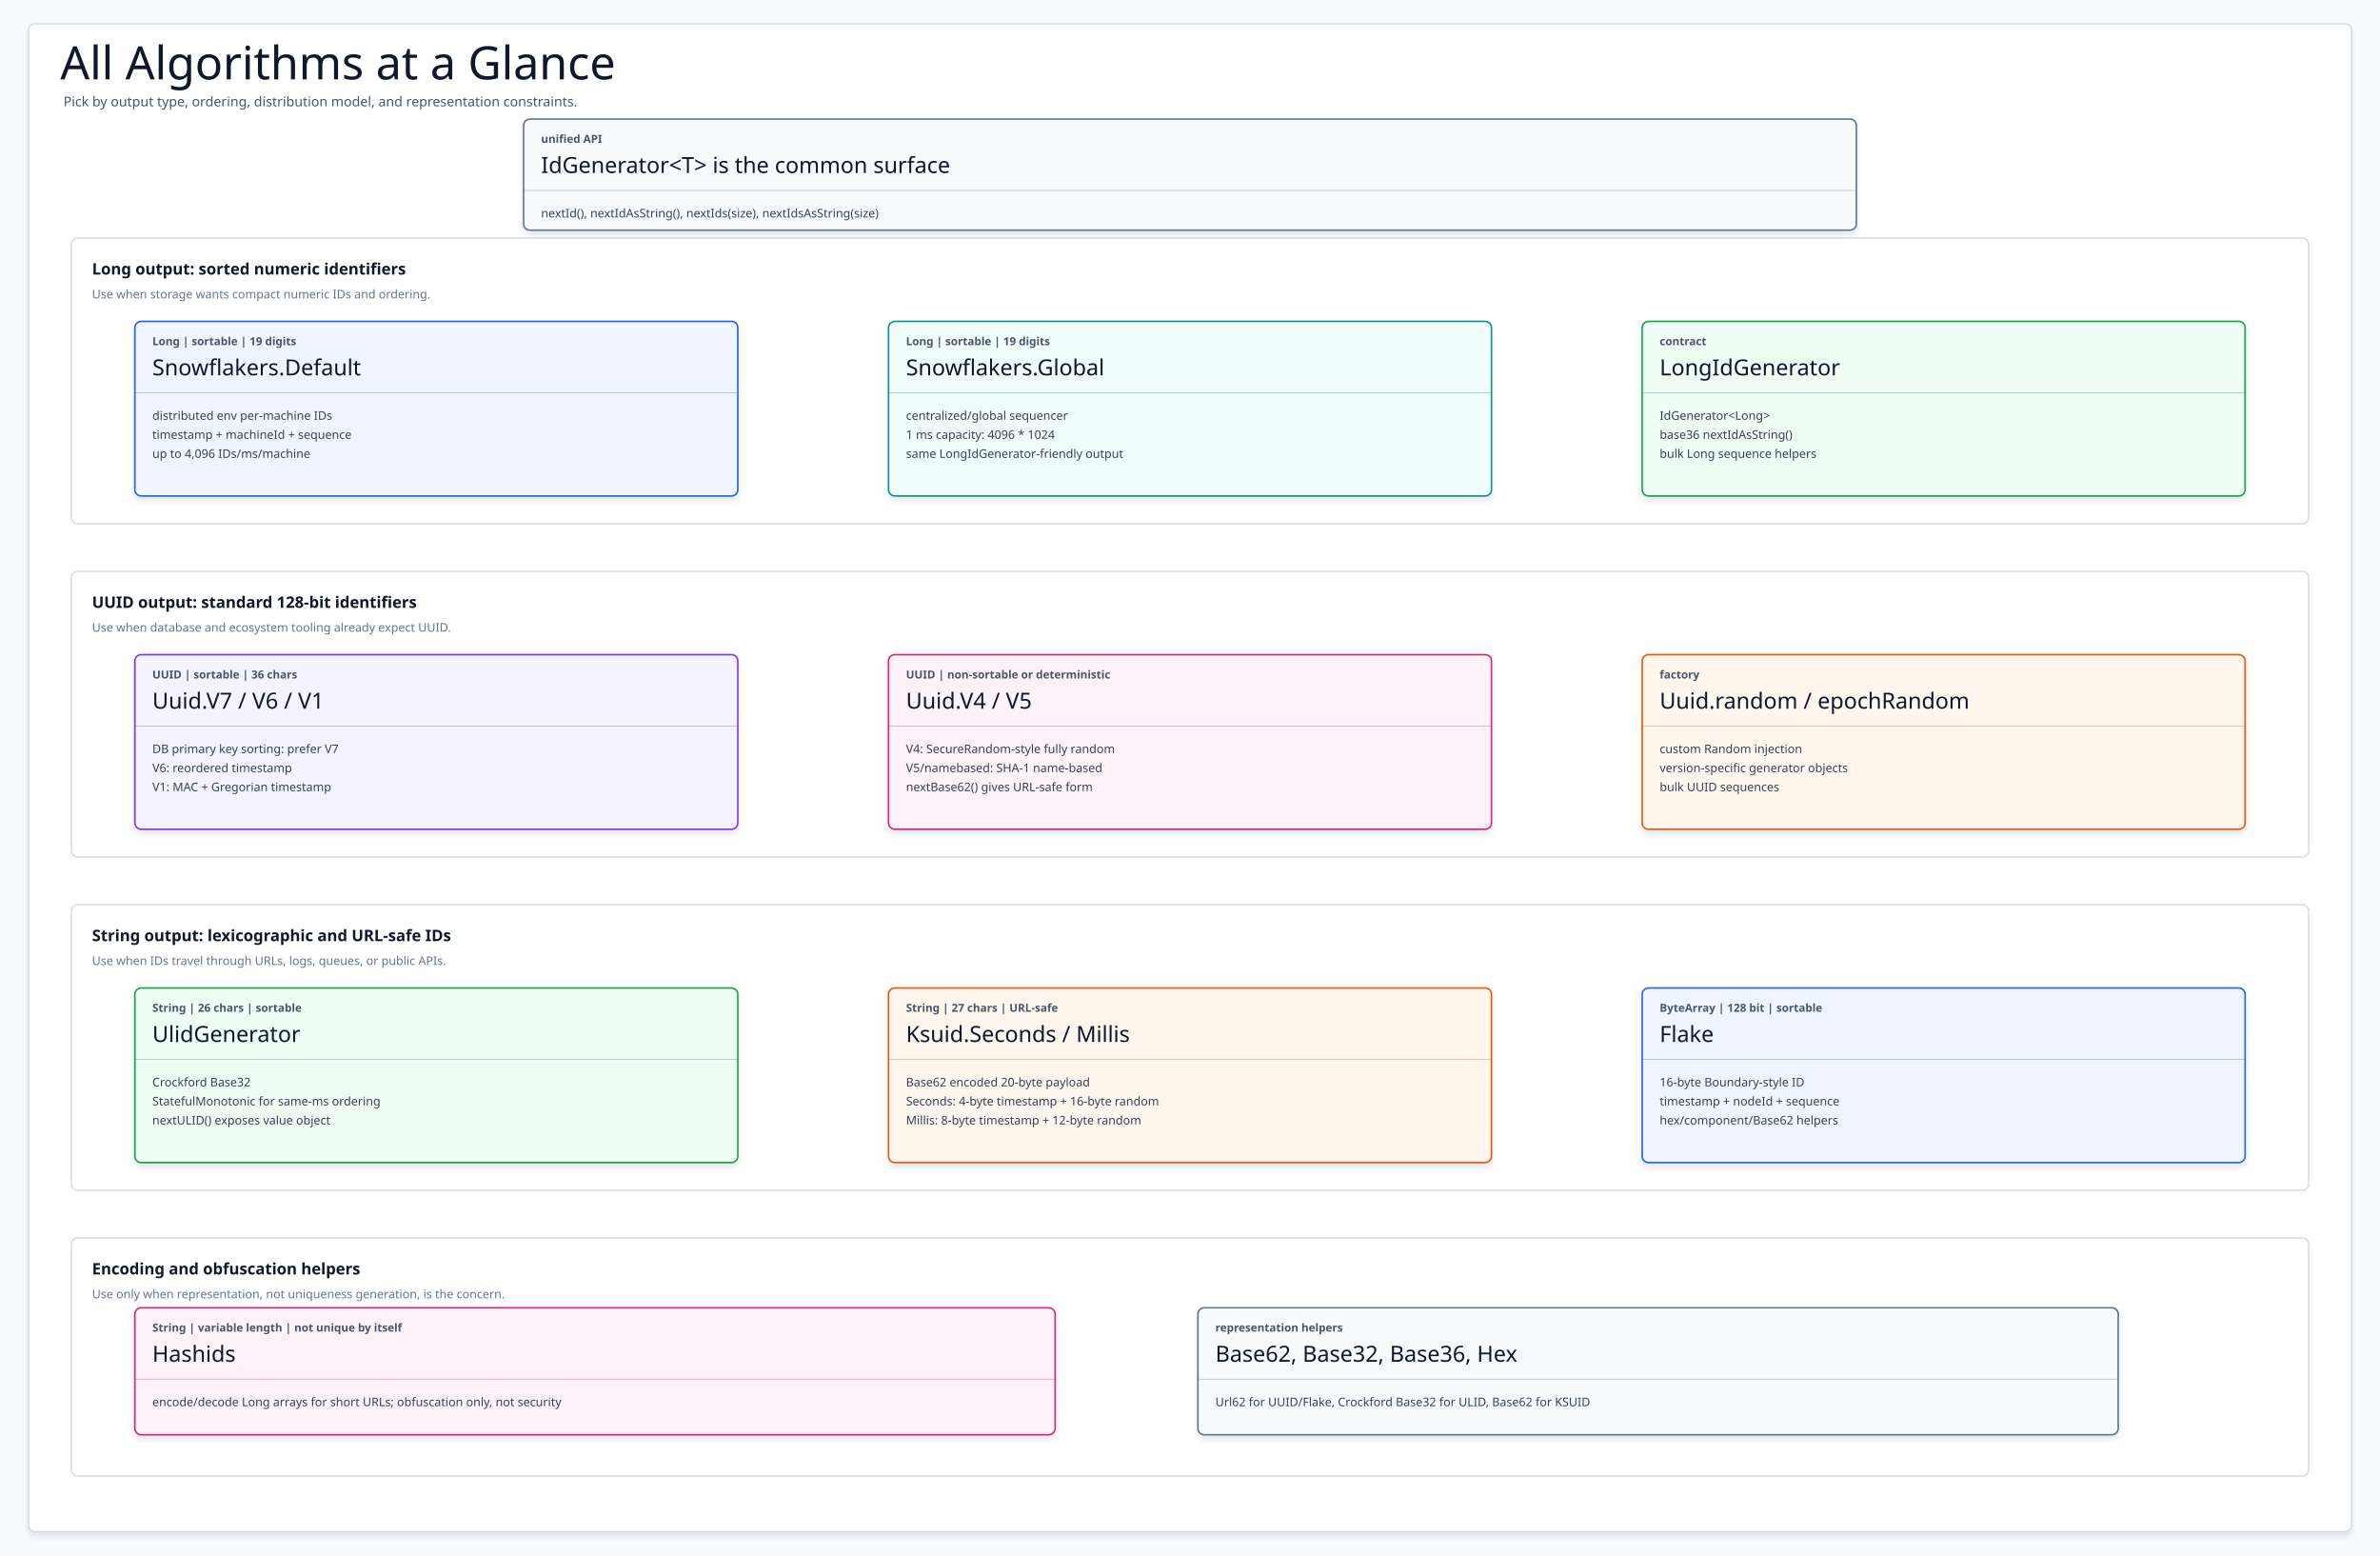
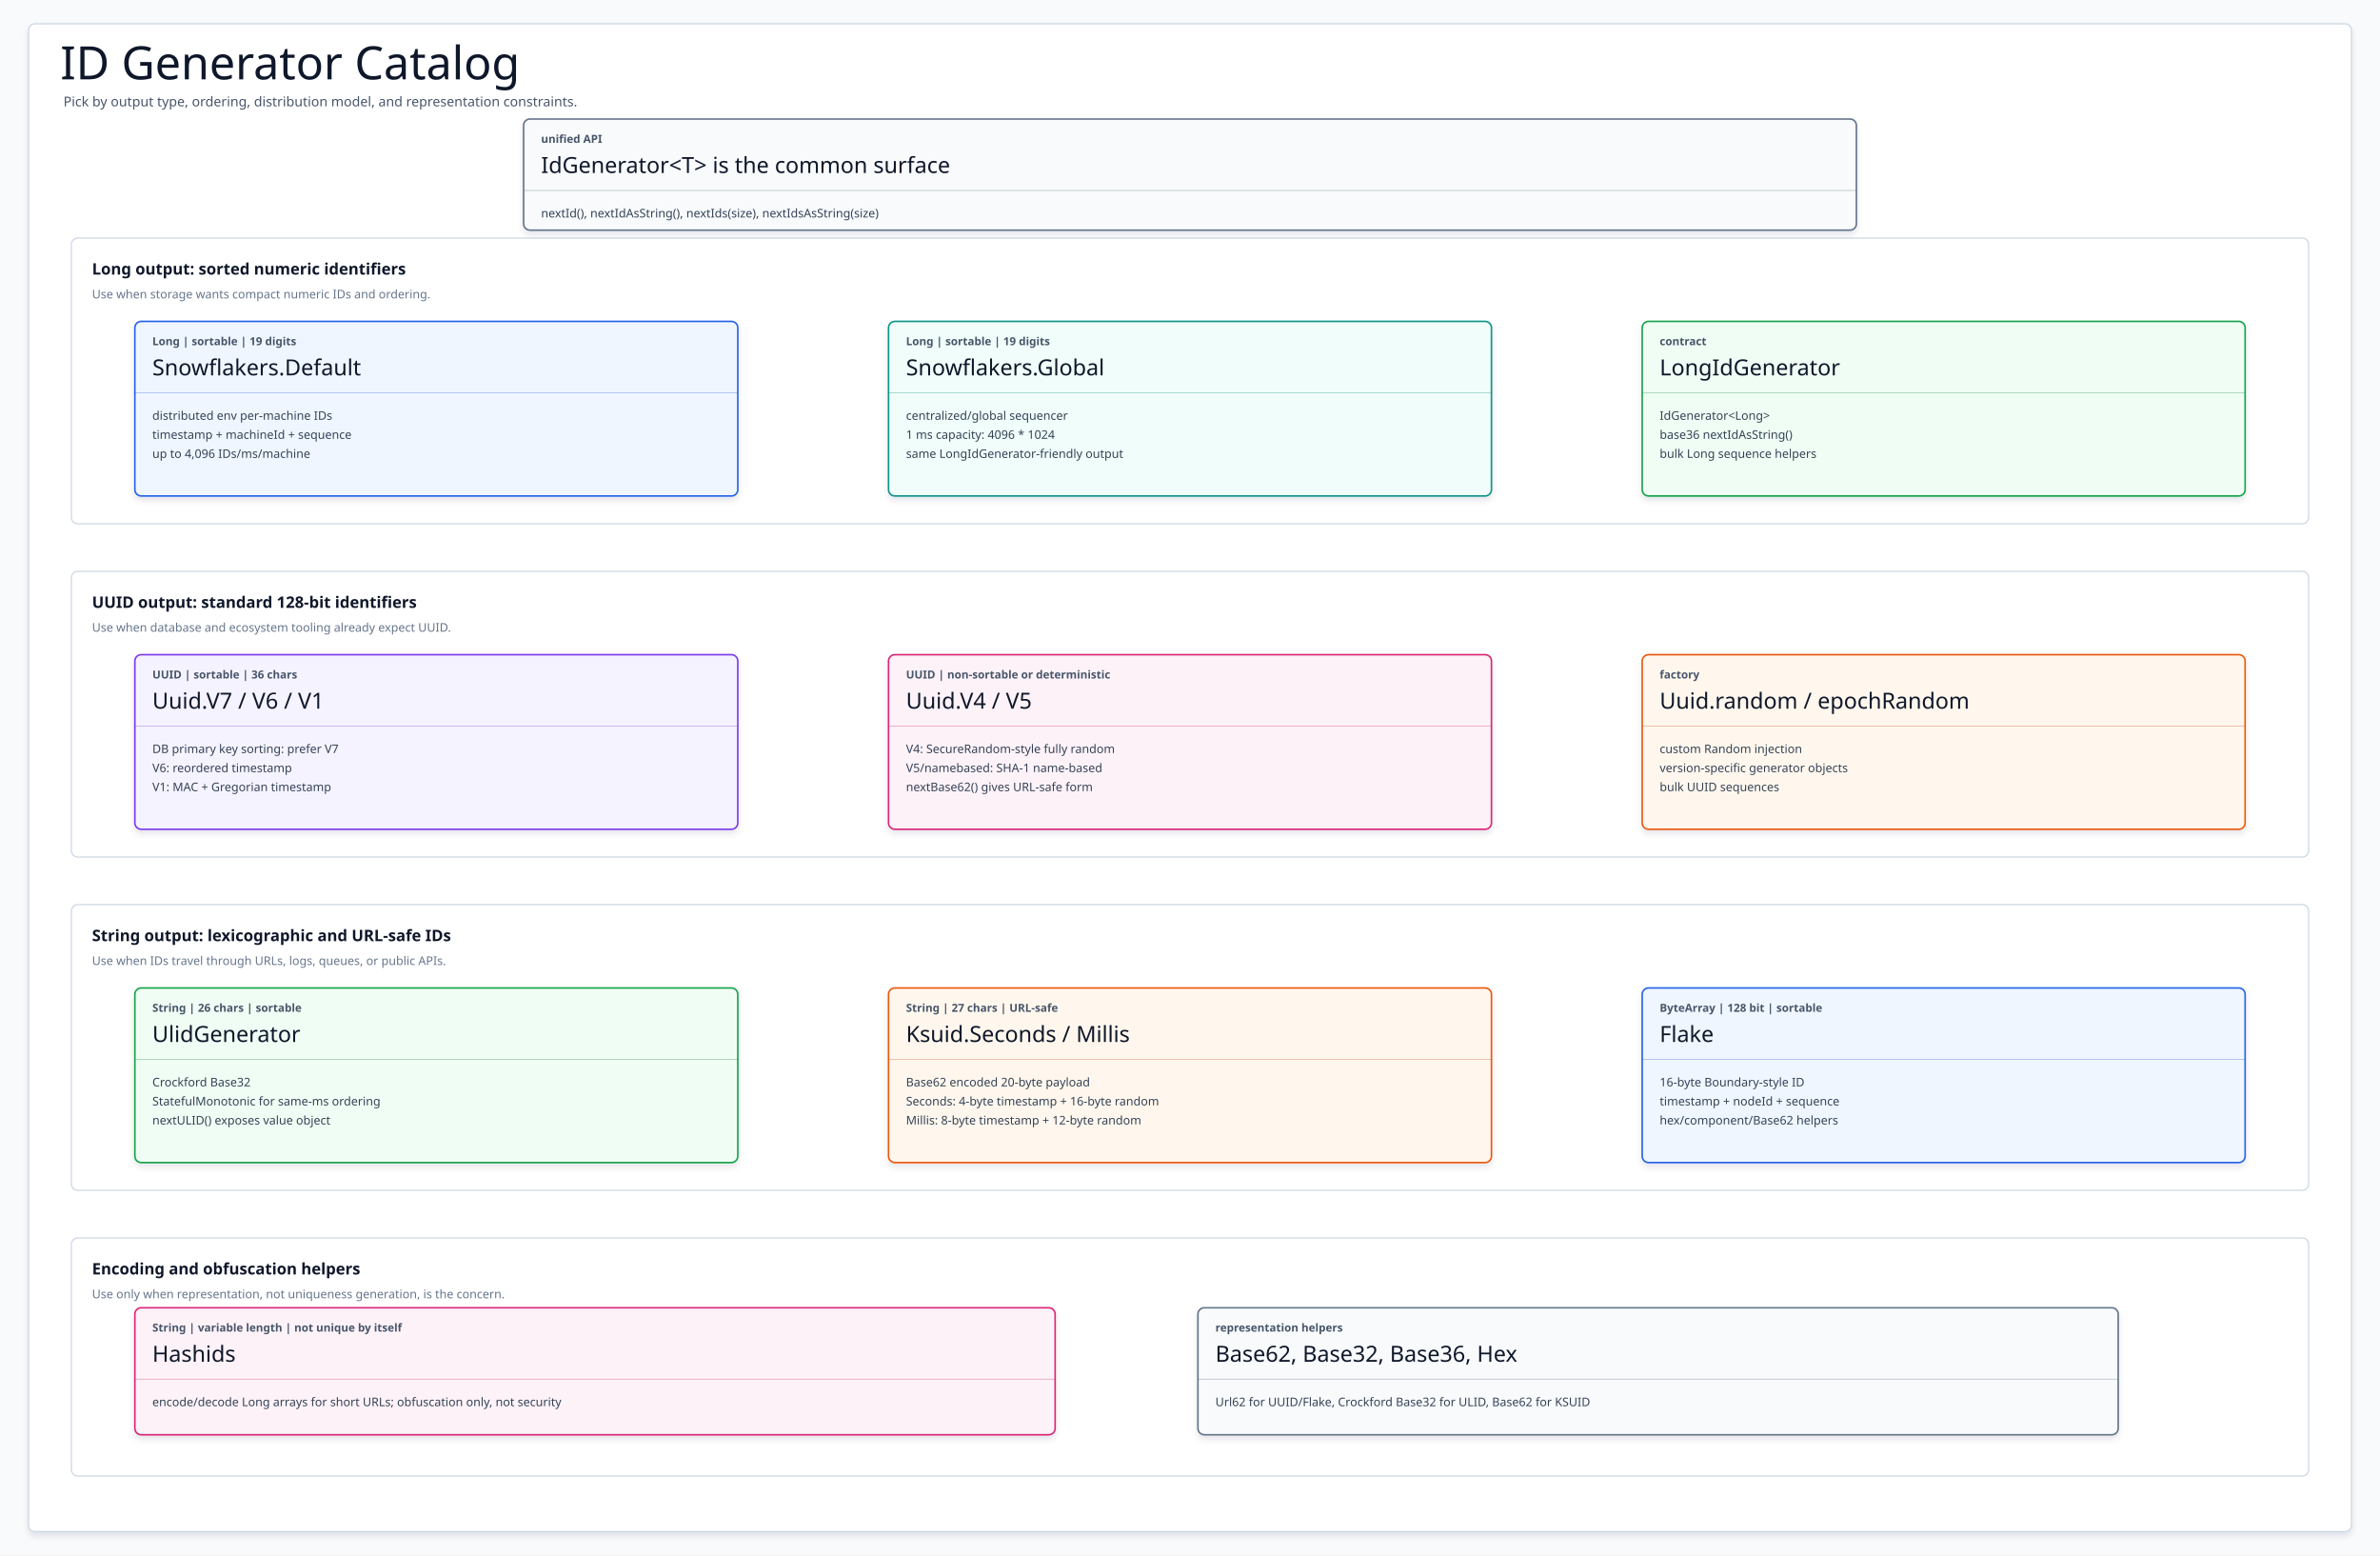
- <svg xmlns="http://www.w3.org/2000/svg" data-intent="Explain all utils/idgenerators algorithms at a glance from current README and source entrypoints." data-evidence="utils/idgenerators/README.md; utils/idgenerators/src/main/kotlin/io/bluetape4k/idgenerators/IdGenerator.kt; utils/idgenerators/src/main/kotlin/io/bluetape4k/idgenerators/LongIdGenerator.kt; utils/idgenerators/src/main/kotlin/io/bluetape4k/idgenerators/snowflake/Snowflakers.kt; utils/idgenerators/src/main/kotlin/io/bluetape4k/idgenerators/uuid/Uuid.kt; utils/idgenerators/src/main/kotlin/io/bluetape4k/idgenerators/ulid/UlidGenerator.kt; utils/idgenerators/src/main/kotlin/io/bluetape4k/idgenerators/ksuid/Ksuid.kt; utils/idgenerators/src/main/kotlin/io/bluetape4k/idgenerators/flake/Flake.kt; utils/idgenerators/src/main/kotlin/io/bluetape4k/idgenerators/hashids/Hashids.kt" data-source-read="utils/idgenerators/README.md; utils/idgenerators/src/main/kotlin/io/bluetape4k/idgenerators/IdGenerator.kt; utils/idgenerators/src/main/kotlin/io/bluetape4k/idgenerators/LongIdGenerator.kt; utils/idgenerators/src/main/kotlin/io/bluetape4k/idgenerators/snowflake/Snowflakers.kt; utils/idgenerators/src/main/kotlin/io/bluetape4k/idgenerators/uuid/Uuid.kt; utils/idgenerators/src/main/kotlin/io/bluetape4k/idgenerators/ulid/UlidGenerator.kt; utils/idgenerators/src/main/kotlin/io/bluetape4k/idgenerators/ksuid/Ksuid.kt; utils/idgenerators/src/main/kotlin/io/bluetape4k/idgenerators/flake/Flake.kt; utils/idgenerators/src/main/kotlin/io/bluetape4k/idgenerators/hashids/Hashids.kt" width="3000" height="1960" viewBox="0 0 3000 1960" role="img" aria-label="All Algorithms at a Glance">
+ <svg xmlns="http://www.w3.org/2000/svg" data-intent="Explain all utils/idgenerators algorithms at a glance from current README and source entrypoints." data-evidence="utils/idgenerators/README.md; utils/idgenerators/src/main/kotlin/io/bluetape4k/idgenerators/IdGenerator.kt; utils/idgenerators/src/main/kotlin/io/bluetape4k/idgenerators/LongIdGenerator.kt; utils/idgenerators/src/main/kotlin/io/bluetape4k/idgenerators/snowflake/Snowflakers.kt; utils/idgenerators/src/main/kotlin/io/bluetape4k/idgenerators/uuid/Uuid.kt; utils/idgenerators/src/main/kotlin/io/bluetape4k/idgenerators/ulid/UlidGenerator.kt; utils/idgenerators/src/main/kotlin/io/bluetape4k/idgenerators/ksuid/Ksuid.kt; utils/idgenerators/src/main/kotlin/io/bluetape4k/idgenerators/flake/Flake.kt; utils/idgenerators/src/main/kotlin/io/bluetape4k/idgenerators/hashids/Hashids.kt" data-source-read="utils/idgenerators/README.md; utils/idgenerators/src/main/kotlin/io/bluetape4k/idgenerators/IdGenerator.kt; utils/idgenerators/src/main/kotlin/io/bluetape4k/idgenerators/LongIdGenerator.kt; utils/idgenerators/src/main/kotlin/io/bluetape4k/idgenerators/snowflake/Snowflakers.kt; utils/idgenerators/src/main/kotlin/io/bluetape4k/idgenerators/uuid/Uuid.kt; utils/idgenerators/src/main/kotlin/io/bluetape4k/idgenerators/ulid/UlidGenerator.kt; utils/idgenerators/src/main/kotlin/io/bluetape4k/idgenerators/ksuid/Ksuid.kt; utils/idgenerators/src/main/kotlin/io/bluetape4k/idgenerators/flake/Flake.kt; utils/idgenerators/src/main/kotlin/io/bluetape4k/idgenerators/hashids/Hashids.kt" width="3000" height="1960" viewBox="0 0 3000 1960" role="img" aria-label="ID Generator Catalog">
  <defs>
    <filter id="shadow" x="-8%" y="-8%" width="116%" height="116%">
      <feDropShadow dx="0" dy="5" stdDeviation="4" flood-color="#0F172A" flood-opacity="0.10" />
    </filter>
    <marker id="arrow-slate" markerWidth="22" markerHeight="22" refX="19" refY="11" orient="auto" markerUnits="userSpaceOnUse">
      <path d="M 2 2 L 19 11 L 2 20 Z" fill="#475569" />
    </marker>
    <marker id="arrow-blue" markerWidth="22" markerHeight="22" refX="19" refY="11" orient="auto" markerUnits="userSpaceOnUse">
      <path d="M 2 2 L 19 11 L 2 20 Z" fill="#1D4ED8" />
    </marker>
    <marker id="arrow-teal" markerWidth="22" markerHeight="22" refX="19" refY="11" orient="auto" markerUnits="userSpaceOnUse">
      <path d="M 2 2 L 19 11 L 2 20 Z" fill="#0F766E" />
    </marker>
    <marker id="arrow-green" markerWidth="22" markerHeight="22" refX="19" refY="11" orient="auto" markerUnits="userSpaceOnUse">
      <path d="M 2 2 L 19 11 L 2 20 Z" fill="#15803D" />
    </marker>
    <marker id="arrow-amber" markerWidth="22" markerHeight="22" refX="19" refY="11" orient="auto" markerUnits="userSpaceOnUse">
      <path d="M 2 2 L 19 11 L 2 20 Z" fill="#C2410C" />
    </marker>
    <marker id="arrow-pink" markerWidth="22" markerHeight="22" refX="19" refY="11" orient="auto" markerUnits="userSpaceOnUse">
      <path d="M 2 2 L 19 11 L 2 20 Z" fill="#BE185D" />
    </marker>
    <marker id="arrow-violet" markerWidth="22" markerHeight="22" refX="19" refY="11" orient="auto" markerUnits="userSpaceOnUse">
      <path d="M 2 2 L 19 11 L 2 20 Z" fill="#6D28D9" />
    </marker>
    <style>
    svg{font-family:"Architects Daughter","Comic Mono","Comic Sans MS",ui-sans-serif,system-ui,sans-serif}
    .canvas{fill:#F8FAFC}
    .frame{fill:#FFFFFF;stroke:#CBD5E1;stroke-width:1.5;filter:url(#shadow)}
    .title{font-family:"Architects Daughter";font-size:58px;fill:#0F172A}
    .subtitle{font-family:"Comic Mono";font-size:17px;fill:#475569}
    .band{fill:#FFFFFF;stroke:#CBD5E1;stroke-width:1.5}
    .sectionTitle{font-family:"Comic Mono";font-size:20px;fill:#0F172A;font-weight:800}
    .bandSub{font-family:"Comic Mono";font-size:15px;fill:#64748B}
    .card{filter:url(#shadow);stroke-width:2}
    .badge{font-family:"Comic Mono";font-size:14px;fill:#475569;font-weight:700}
    .cardTitle{font-family:"Architects Daughter";font-size:28px;fill:#0F172A}
    .body{font-family:"Comic Mono";font-size:15px;fill:#334155}
    .foot{font-family:"Comic Mono";font-size:13px;fill:#475569}
    .divider{stroke-width:1;opacity:.35}
    .edge{fill:none;stroke-width:3.2;stroke-linecap:round;stroke-linejoin:round}
  </style>
  </defs>
  <rect class="canvas" width="3000" height="1960" />
  <rect class="frame" x="36" y="30" width="2928" height="1900" rx="8" />
-   <text class="title" x="76" y="100">All Algorithms at a Glance</text>
+   <text class="title" x="76" y="100">ID Generator Catalog</text>
  <text class="subtitle" x="80" y="134">Pick by output type, ordering, distribution model, and representation constraints.</text>
  <g>
    <rect class="band" x="90" y="300" width="2820" height="360" rx="8" />
    <text class="sectionTitle" x="116" y="346">Long output: sorted numeric identifiers</text>
    <text class="bandSub" x="116" y="376">Use when storage wants compact numeric IDs and ordering.</text>
  </g>
  <g>
    <rect class="band" x="90" y="720" width="2820" height="360" rx="8" />
    <text class="sectionTitle" x="116" y="766">UUID output: standard 128-bit identifiers</text>
    <text class="bandSub" x="116" y="796">Use when database and ecosystem tooling already expect UUID.</text>
  </g>
  <g>
    <rect class="band" x="90" y="1140" width="2820" height="360" rx="8" />
    <text class="sectionTitle" x="116" y="1186">String output: lexicographic and URL-safe IDs</text>
    <text class="bandSub" x="116" y="1216">Use when IDs travel through URLs, logs, queues, or public APIs.</text>
  </g>
  <g>
    <rect class="band" x="90" y="1560" width="2820" height="300" rx="8" />
    <text class="sectionTitle" x="116" y="1606">Encoding and obfuscation helpers</text>
    <text class="bandSub" x="116" y="1636">Use only when representation, not uniqueness generation, is the concern.</text>
  </g>
  <g id="Contract">
    <rect class="card" x="660" y="150" width="1680" height="140" rx="8" fill="#F8FAFC" stroke="#64748B" />
    <text class="badge" x="682" y="180">unified API</text>
    <text class="cardTitle" x="682" y="218">IdGenerator&lt;T&gt; is the common surface</text>
    <path class="divider" d="M660 240H2340" stroke="#475569" />
    <text class="body" x="682" y="274">nextId(), nextIdAsString(), nextIds(size), nextIdsAsString(size)</text>
  </g>
  <g id="Snowflake">
    <rect class="card" x="170" y="405" width="760" height="220" rx="8" fill="#EFF6FF" stroke="#2563EB" />
    <text class="badge" x="192" y="435">Long | sortable | 19 digits</text>
    <text class="cardTitle" x="192" y="473">Snowflakers.Default</text>
    <path class="divider" d="M170 495H930" stroke="#1D4ED8" />
    <text class="body" x="192" y="529">distributed env per-machine IDs</text>
    <text class="body" x="192" y="553">timestamp + machineId + sequence</text>
    <text class="body" x="192" y="577">up to 4,096 IDs/ms/machine</text>
  </g>
  <g id="GlobalSnowflake">
    <rect class="card" x="1120" y="405" width="760" height="220" rx="8" fill="#F0FDFA" stroke="#0D9488" />
    <text class="badge" x="1142" y="435">Long | sortable | 19 digits</text>
    <text class="cardTitle" x="1142" y="473">Snowflakers.Global</text>
    <path class="divider" d="M1120 495H1880" stroke="#0F766E" />
    <text class="body" x="1142" y="529">centralized/global sequencer</text>
    <text class="body" x="1142" y="553">1 ms capacity: 4096 * 1024</text>
    <text class="body" x="1142" y="577">same LongIdGenerator-friendly output</text>
  </g>
  <g id="LongAdapter">
    <rect class="card" x="2070" y="405" width="760" height="220" rx="8" fill="#F0FDF4" stroke="#16A34A" />
    <text class="badge" x="2092" y="435">contract</text>
    <text class="cardTitle" x="2092" y="473">LongIdGenerator</text>
    <path class="divider" d="M2070 495H2830" stroke="#15803D" />
    <text class="body" x="2092" y="529">IdGenerator&lt;Long&gt;</text>
    <text class="body" x="2092" y="553">base36 nextIdAsString()</text>
    <text class="body" x="2092" y="577">bulk Long sequence helpers</text>
  </g>
  <g id="UuidSortable">
    <rect class="card" x="170" y="825" width="760" height="220" rx="8" fill="#F5F3FF" stroke="#7C3AED" />
    <text class="badge" x="192" y="855">UUID | sortable | 36 chars</text>
    <text class="cardTitle" x="192" y="893">Uuid.V7 / V6 / V1</text>
    <path class="divider" d="M170 915H930" stroke="#6D28D9" />
    <text class="body" x="192" y="949">DB primary key sorting: prefer V7</text>
    <text class="body" x="192" y="973">V6: reordered timestamp</text>
    <text class="body" x="192" y="997">V1: MAC + Gregorian timestamp</text>
  </g>
  <g id="UuidRandom">
    <rect class="card" x="1120" y="825" width="760" height="220" rx="8" fill="#FDF2F8" stroke="#DB2777" />
    <text class="badge" x="1142" y="855">UUID | non-sortable or deterministic</text>
    <text class="cardTitle" x="1142" y="893">Uuid.V4 / V5</text>
    <path class="divider" d="M1120 915H1880" stroke="#BE185D" />
    <text class="body" x="1142" y="949">V4: SecureRandom-style fully random</text>
    <text class="body" x="1142" y="973">V5/namebased: SHA-1 name-based</text>
    <text class="body" x="1142" y="997">nextBase62() gives URL-safe form</text>
  </g>
  <g id="UuidFactory">
    <rect class="card" x="2070" y="825" width="760" height="220" rx="8" fill="#FFF7ED" stroke="#EA580C" />
    <text class="badge" x="2092" y="855">factory</text>
    <text class="cardTitle" x="2092" y="893">Uuid.random / epochRandom</text>
    <path class="divider" d="M2070 915H2830" stroke="#C2410C" />
    <text class="body" x="2092" y="949">custom Random injection</text>
    <text class="body" x="2092" y="973">version-specific generator objects</text>
    <text class="body" x="2092" y="997">bulk UUID sequences</text>
  </g>
  <g id="Ulid">
    <rect class="card" x="170" y="1245" width="760" height="220" rx="8" fill="#F0FDF4" stroke="#16A34A" />
    <text class="badge" x="192" y="1275">String | 26 chars | sortable</text>
    <text class="cardTitle" x="192" y="1313">UlidGenerator</text>
    <path class="divider" d="M170 1335H930" stroke="#15803D" />
    <text class="body" x="192" y="1369">Crockford Base32</text>
    <text class="body" x="192" y="1393">StatefulMonotonic for same-ms ordering</text>
    <text class="body" x="192" y="1417">nextULID() exposes value object</text>
  </g>
  <g id="Ksuid">
    <rect class="card" x="1120" y="1245" width="760" height="220" rx="8" fill="#FFF7ED" stroke="#EA580C" />
    <text class="badge" x="1142" y="1275">String | 27 chars | URL-safe</text>
    <text class="cardTitle" x="1142" y="1313">Ksuid.Seconds / Millis</text>
    <path class="divider" d="M1120 1335H1880" stroke="#C2410C" />
    <text class="body" x="1142" y="1369">Base62 encoded 20-byte payload</text>
    <text class="body" x="1142" y="1393">Seconds: 4-byte timestamp + 16-byte random</text>
    <text class="body" x="1142" y="1417">Millis: 8-byte timestamp + 12-byte random</text>
  </g>
  <g id="Flake">
    <rect class="card" x="2070" y="1245" width="760" height="220" rx="8" fill="#EFF6FF" stroke="#2563EB" />
    <text class="badge" x="2092" y="1275">ByteArray | 128 bit | sortable</text>
    <text class="cardTitle" x="2092" y="1313">Flake</text>
    <path class="divider" d="M2070 1335H2830" stroke="#1D4ED8" />
    <text class="body" x="2092" y="1369">16-byte Boundary-style ID</text>
    <text class="body" x="2092" y="1393">timestamp + nodeId + sequence</text>
    <text class="body" x="2092" y="1417">hex/component/Base62 helpers</text>
  </g>
  <g id="Hashids">
    <rect class="card" x="170" y="1648" width="1160" height="160" rx="8" fill="#FDF2F8" stroke="#DB2777" />
    <text class="badge" x="192" y="1678">String | variable length | not unique by itself</text>
    <text class="cardTitle" x="192" y="1716">Hashids</text>
    <path class="divider" d="M170 1738H1330" stroke="#BE185D" />
    <text class="body" x="192" y="1772">encode/decode Long arrays for short URLs; obfuscation only, not security</text>
  </g>
  <g id="Encoding">
    <rect class="card" x="1510" y="1648" width="1160" height="160" rx="8" fill="#F8FAFC" stroke="#64748B" />
    <text class="badge" x="1532" y="1678">representation helpers</text>
    <text class="cardTitle" x="1532" y="1716">Base62, Base32, Base36, Hex</text>
    <path class="divider" d="M1510 1738H2670" stroke="#475569" />
    <text class="body" x="1532" y="1772">Url62 for UUID/Flake, Crockford Base32 for ULID, Base62 for KSUID</text>
  </g>
</svg>
